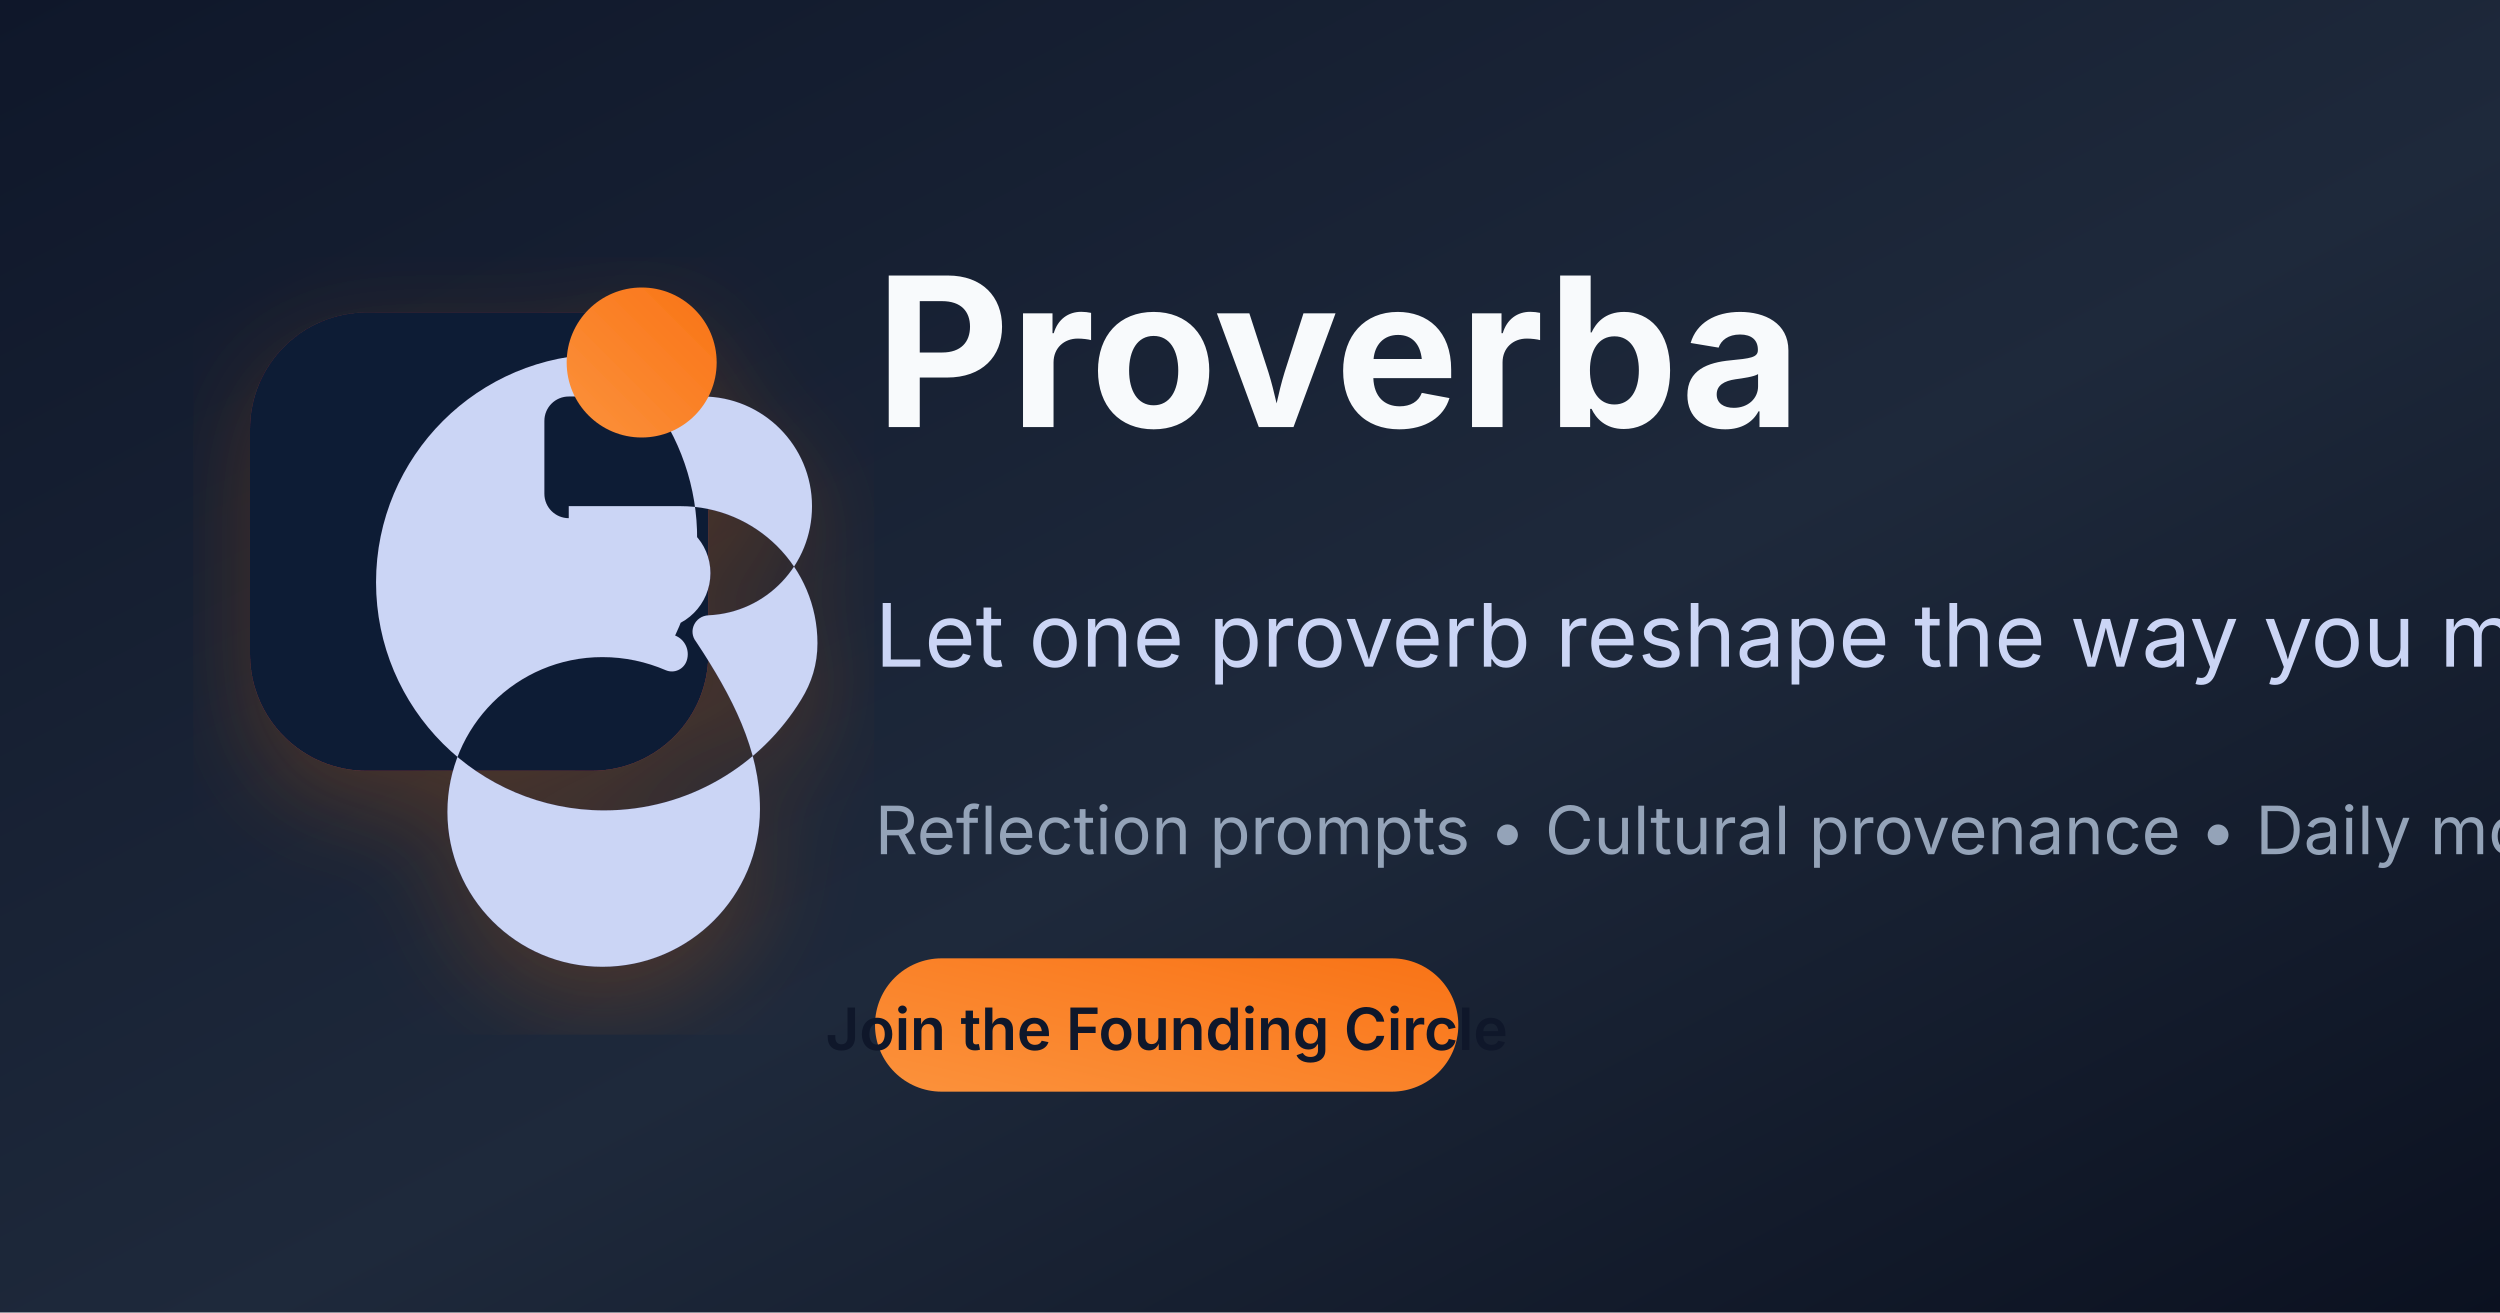
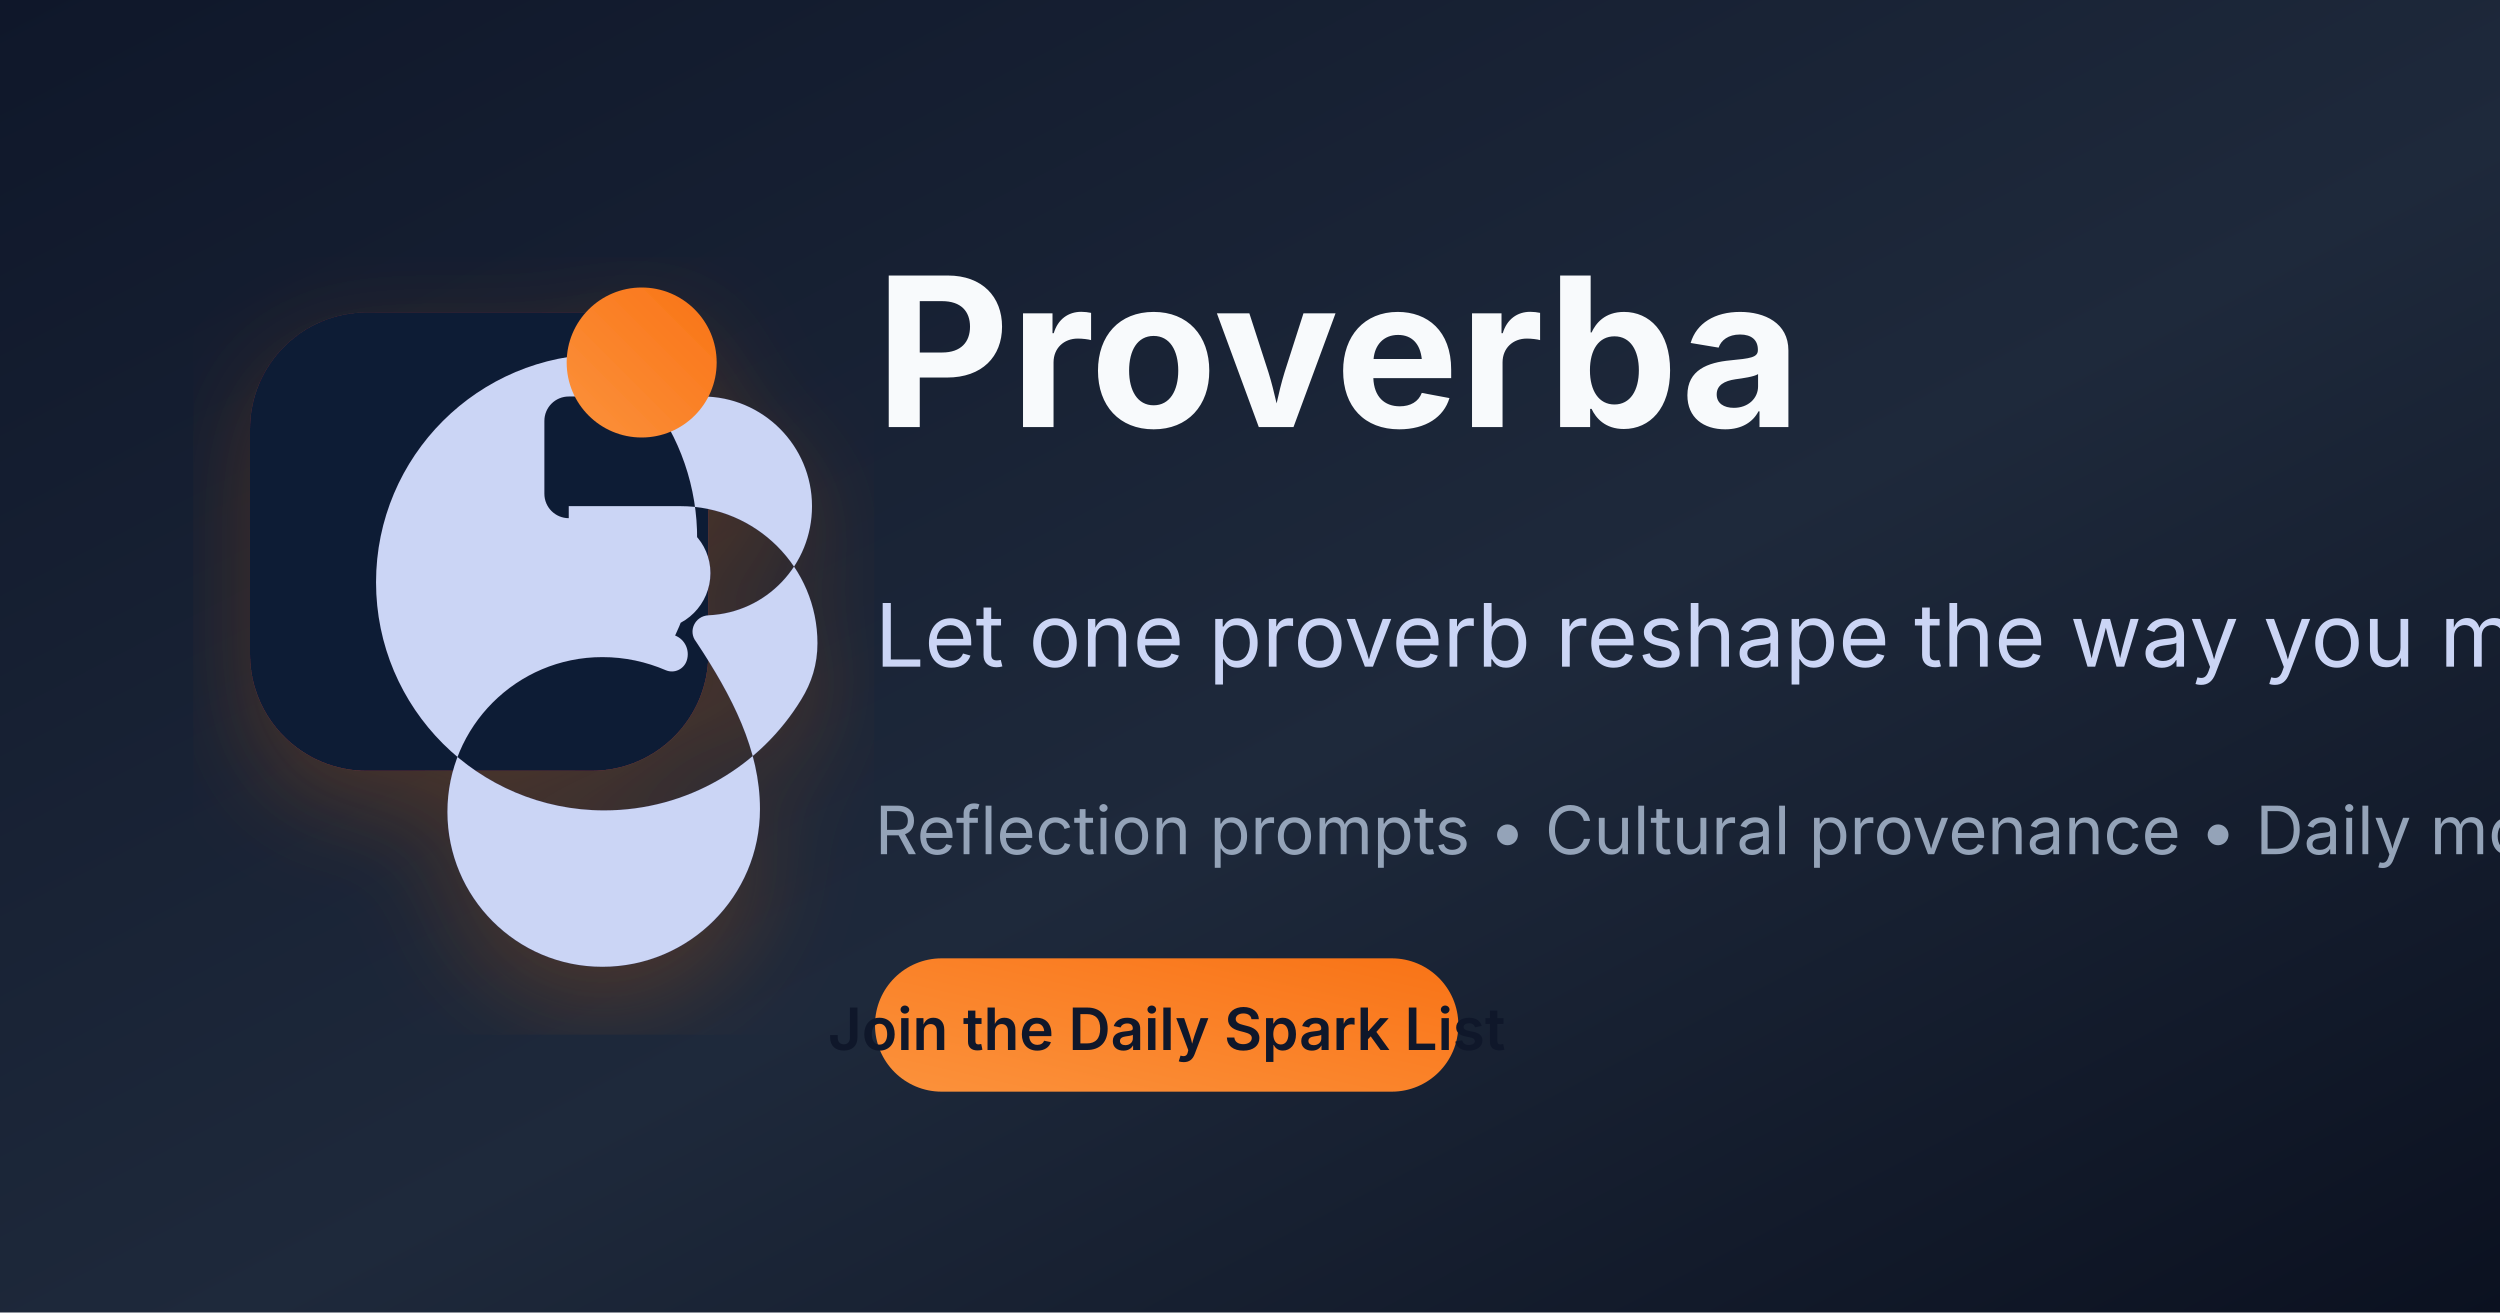
<svg xmlns="http://www.w3.org/2000/svg" viewBox="0 0 1200 630" role="img" aria-labelledby="title desc">
  <defs>
    <linearGradient id="bg" x1="0" x2="1" y1="0" y2="1">
      <stop offset="0%" stop-color="#0f172a" />
      <stop offset="55%" stop-color="#1e293b" />
      <stop offset="100%" stop-color="#0b1120" />
    </linearGradient>
    <linearGradient id="spark" x1="0" x2="1" y1="1" y2="0">
      <stop offset="0%" stop-color="#fb923c" />
      <stop offset="100%" stop-color="#f97316" />
    </linearGradient>
    <filter id="shadow" x="-10%" y="-10%" width="120%" height="120%">
      <feDropShadow dx="0" dy="18" stdDeviation="24" flood-color="#f97316" flood-opacity="0.22" />
    </filter>
  </defs>
  <rect width="1200" height="630" fill="url(#bg)" />
  <g transform="translate(120 150)" filter="url(#shadow)">
    <rect width="220" height="220" rx="56" fill="#111c36" />
    <path d="M230 60c-60.45 0-109.5 49.05-109.5 109.5S169.55 279 230 279c40.041 0 75.145-21.358 94.611-53.272 4.956-8.006 7.76-16.815 7.76-26.978 0-36.339-29.461-65.8-65.8-65.8H213v59.16h40.95c14.978 0 27.04-12.062 27.04-27.04 0-14.628-11.716-26.344-26.344-26.344H213c-6.465 0-11.7-5.235-11.7-11.7V92.02c0-6.466 5.235-11.701 11.7-11.701h64.08c29.085 0 52.68 23.595 52.68 52.68 0 28.157-21.9 51.13-49.666 52.349-6.493.295-10 7.61-5.98 12.65C291.52 224.21 304.78 250 304.78 278.36c0 41.81-33.88 75.69-75.69 75.69-41.035 0-74.32-33.285-74.32-74.32s33.285-74.319 74.32-74.319c10.858 0 21.043 2.24 30.468 6.283 4.046 1.735 8.706-.41 10.086-4.637 1.578-4.887-.826-10.125-5.585-11.998A109.41 109.41 0 0 0 230 60z" fill="#cbd5f5" transform="translate(-60,-40)" />
    <circle cx="248" cy="64" r="36" fill="url(#spark)" transform="translate(-60,-40)" />
  </g>
  <g transform="translate(420 205)" fill="#f8fafc">
    <text font-size="100" font-family="'Inter', 'Segoe UI', sans-serif" font-weight="700">Proverba</text>
  </g>
  <g transform="translate(420 320)">
    <text font-size="42" font-family="'Inter', 'Segoe UI', sans-serif" fill="#cbd5f5">Let one proverb reshape the way you move through each day.</text>
  </g>
  <g transform="translate(420 410)">
    <text font-size="32" font-family="'Inter', 'Segoe UI', sans-serif" fill="#94a3b8">Reflection prompts • Cultural provenance • Daily momentum</text>
  </g>
  <rect x="420" y="460" width="280" height="64" rx="32" fill="url(#spark)" />
-   <text x="560" y="504" font-size="28" font-family="'Inter', 'Segoe UI', sans-serif" font-weight="600" fill="#0f172a" text-anchor="middle">Join the Founding Circle</text>
+   <text x="560" y="504" font-size="28" font-family="'Inter', 'Segoe UI', sans-serif" font-weight="600" fill="#0f172a" text-anchor="middle">Join the Daily Spark List</text>
</svg>
